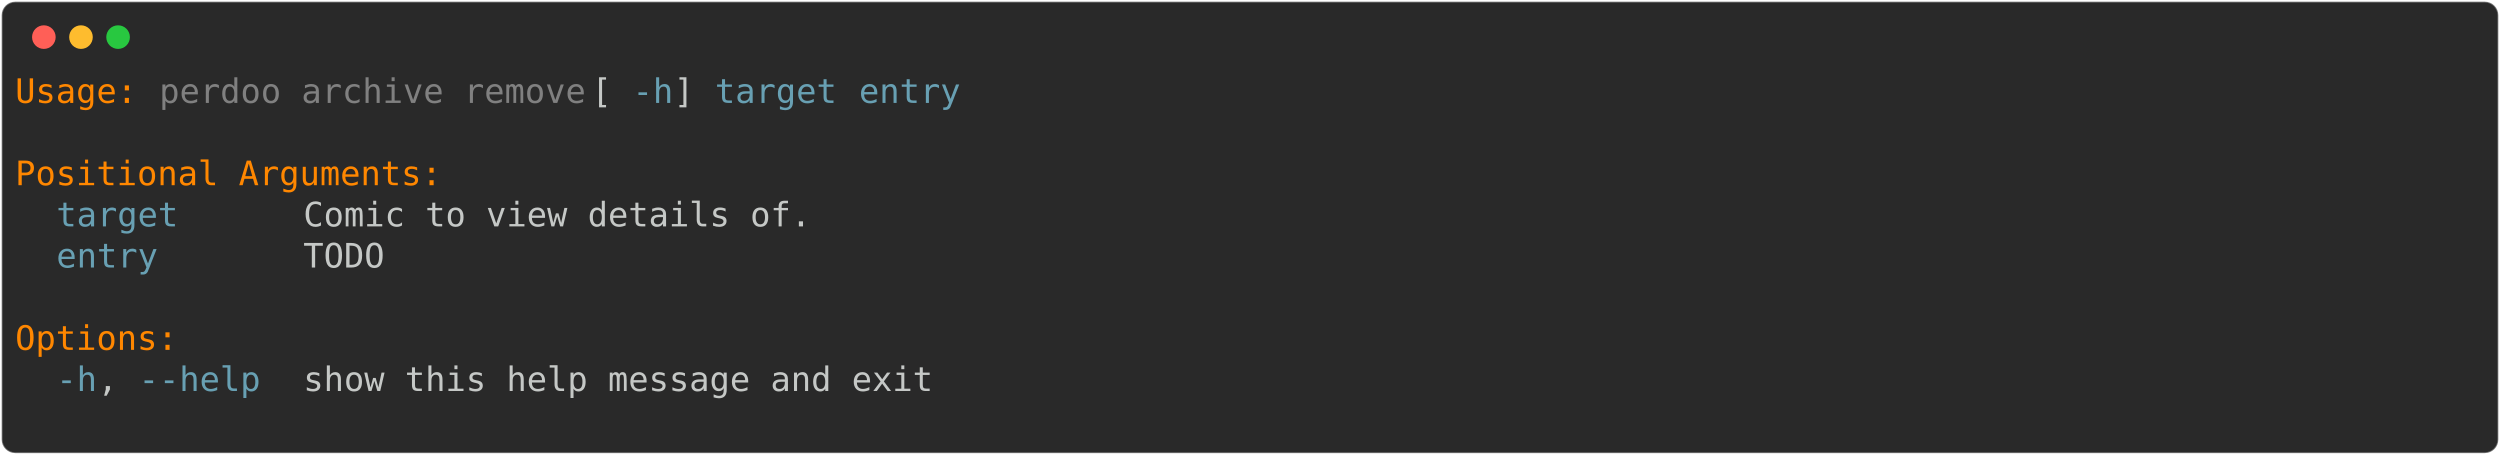
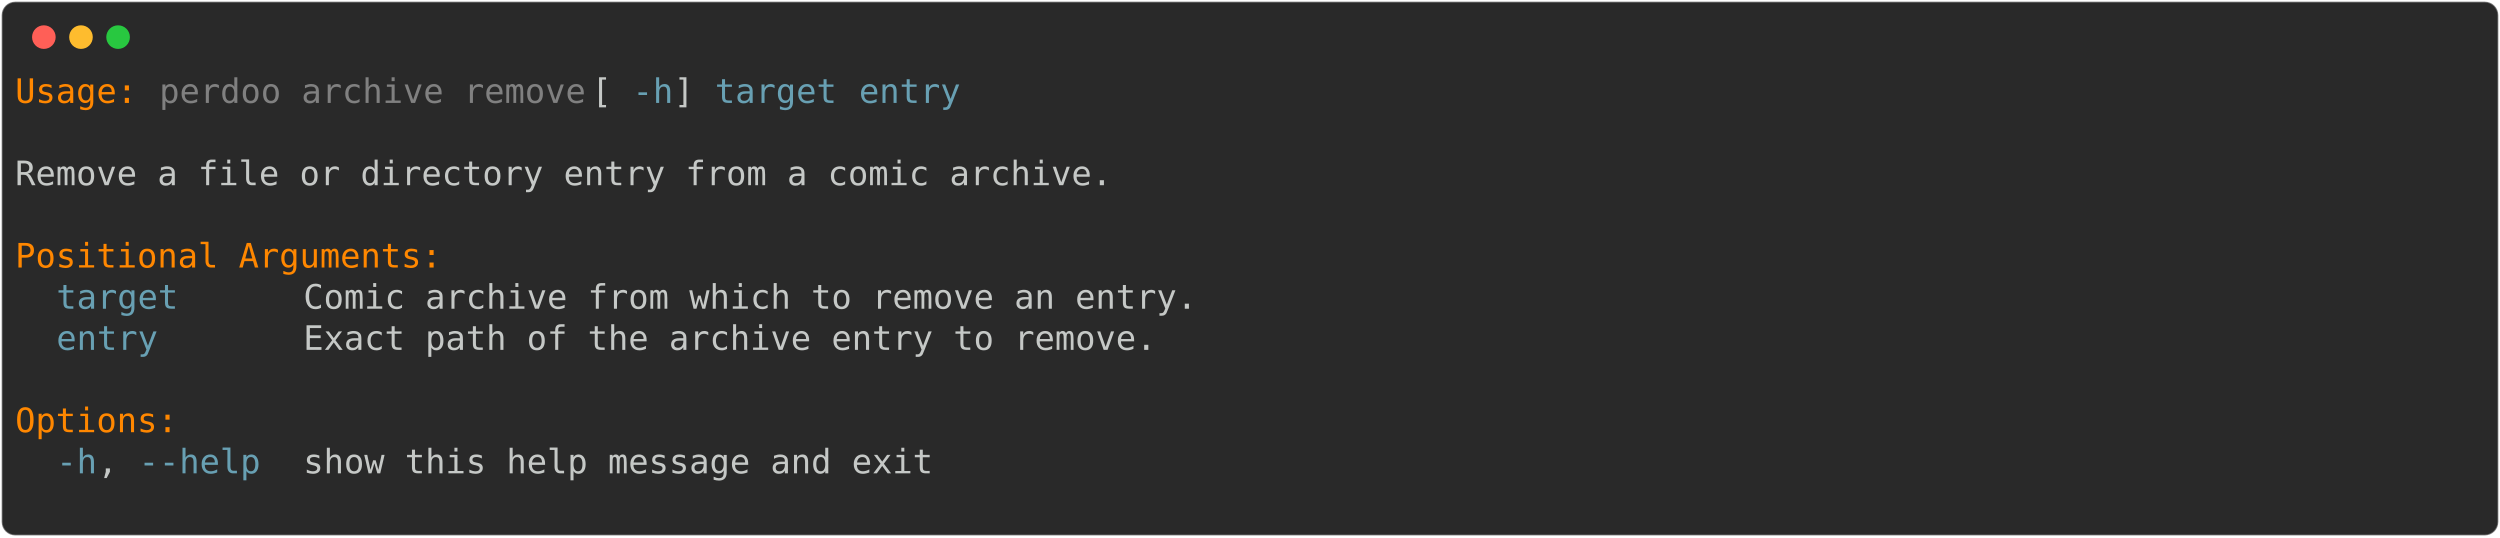
- <svg xmlns="http://www.w3.org/2000/svg" class="rich-terminal" viewBox="0 0 1482 269.6">
+ <svg xmlns="http://www.w3.org/2000/svg" class="rich-terminal" viewBox="0 0 1482 318.4">
  <style>

    @font-face {
        font-family: "Fira Code";
        src: local("FiraCode-Regular"),
                url("https://cdnjs.cloudflare.com/ajax/libs/firacode/6.2.0/woff2/FiraCode-Regular.woff2") format("woff2"),
                url("https://cdnjs.cloudflare.com/ajax/libs/firacode/6.2.0/woff/FiraCode-Regular.woff") format("woff");
        font-style: normal;
        font-weight: 400;
    }
    @font-face {
        font-family: "Fira Code";
        src: local("FiraCode-Bold"),
                url("https://cdnjs.cloudflare.com/ajax/libs/firacode/6.2.0/woff2/FiraCode-Bold.woff2") format("woff2"),
                url("https://cdnjs.cloudflare.com/ajax/libs/firacode/6.2.0/woff/FiraCode-Bold.woff") format("woff");
        font-style: bold;
        font-weight: 700;
    }

-     .terminal-1802624908-matrix {
+     .terminal-666182732-matrix {
        font-family: Fira Code, monospace;
        font-size: 20px;
        line-height: 24.4px;
        font-variant-east-asian: full-width;
    }

-     .terminal-1802624908-title {
+     .terminal-666182732-title {
        font-size: 18px;
        font-weight: bold;
        font-family: arial;
    }

-     .terminal-1802624908-r1 { fill: #ff8700 }
- .terminal-1802624908-r2 { fill: #c5c8c6 }
- .terminal-1802624908-r3 { fill: #808080 }
- .terminal-1802624908-r4 { fill: #68a0b3 }
+     .terminal-666182732-r1 { fill: #ff8700 }
+ .terminal-666182732-r2 { fill: #c5c8c6 }
+ .terminal-666182732-r3 { fill: #808080 }
+ .terminal-666182732-r4 { fill: #68a0b3 }
    </style>
  <defs>
-     <clipPath id="terminal-1802624908-clip-terminal">
-       <rect x="0" y="0" width="1463.0" height="218.6" />
+     <clipPath id="terminal-666182732-clip-terminal">
+       <rect x="0" y="0" width="1463.0" height="267.4" />
    </clipPath>
-     <clipPath id="terminal-1802624908-line-0">
+     <clipPath id="terminal-666182732-line-0">
      <rect x="0" y="1.5" width="1464" height="24.65" />
    </clipPath>
-     <clipPath id="terminal-1802624908-line-1">
+     <clipPath id="terminal-666182732-line-1">
      <rect x="0" y="25.9" width="1464" height="24.65" />
    </clipPath>
-     <clipPath id="terminal-1802624908-line-2">
+     <clipPath id="terminal-666182732-line-2">
      <rect x="0" y="50.3" width="1464" height="24.65" />
    </clipPath>
-     <clipPath id="terminal-1802624908-line-3">
+     <clipPath id="terminal-666182732-line-3">
      <rect x="0" y="74.7" width="1464" height="24.65" />
    </clipPath>
-     <clipPath id="terminal-1802624908-line-4">
+     <clipPath id="terminal-666182732-line-4">
      <rect x="0" y="99.1" width="1464" height="24.65" />
    </clipPath>
-     <clipPath id="terminal-1802624908-line-5">
+     <clipPath id="terminal-666182732-line-5">
      <rect x="0" y="123.5" width="1464" height="24.65" />
    </clipPath>
-     <clipPath id="terminal-1802624908-line-6">
+     <clipPath id="terminal-666182732-line-6">
      <rect x="0" y="147.9" width="1464" height="24.65" />
    </clipPath>
-     <clipPath id="terminal-1802624908-line-7">
+     <clipPath id="terminal-666182732-line-7">
      <rect x="0" y="172.3" width="1464" height="24.65" />
    </clipPath>
+     <clipPath id="terminal-666182732-line-8">
+       <rect x="0" y="196.7" width="1464" height="24.65" />
+     </clipPath>
+     <clipPath id="terminal-666182732-line-9">
+       <rect x="0" y="221.1" width="1464" height="24.65" />
+     </clipPath>
  </defs>
-   <rect fill="#292929" stroke="rgba(255,255,255,0.35)" stroke-width="1" x="1" y="1" width="1480" height="267.6" rx="8" />
+   <rect fill="#292929" stroke="rgba(255,255,255,0.35)" stroke-width="1" x="1" y="1" width="1480" height="316.4" rx="8" />
  <g transform="translate(26,22)">
    <circle cx="0" cy="0" r="7" fill="#ff5f57" />
    <circle cx="22" cy="0" r="7" fill="#febc2e" />
    <circle cx="44" cy="0" r="7" fill="#28c840" />
  </g>
-   <g transform="translate(9, 41)" clip-path="url(#terminal-1802624908-clip-terminal)">
-     <g class="terminal-1802624908-matrix">
-       <text class="terminal-1802624908-r1" x="0" y="20" textLength="73.2" clip-path="url(#terminal-1802624908-line-0)">Usage:</text>
-       <text class="terminal-1802624908-r3" x="85.4" y="20" textLength="256.2" clip-path="url(#terminal-1802624908-line-0)">perdoo archive remove</text>
-       <text class="terminal-1802624908-r2" x="341.6" y="20" textLength="24.4" clip-path="url(#terminal-1802624908-line-0)"> [</text>
-       <text class="terminal-1802624908-r4" x="366" y="20" textLength="24.4" clip-path="url(#terminal-1802624908-line-0)">-h</text>
-       <text class="terminal-1802624908-r2" x="390.4" y="20" textLength="24.4" clip-path="url(#terminal-1802624908-line-0)">] </text>
-       <text class="terminal-1802624908-r4" x="414.8" y="20" textLength="73.2" clip-path="url(#terminal-1802624908-line-0)">target</text>
-       <text class="terminal-1802624908-r4" x="500.2" y="20" textLength="61" clip-path="url(#terminal-1802624908-line-0)">entry</text>
-       <text class="terminal-1802624908-r2" x="1464" y="20" textLength="12.2" clip-path="url(#terminal-1802624908-line-0)">
+   <g transform="translate(9, 41)" clip-path="url(#terminal-666182732-clip-terminal)">
+     <g class="terminal-666182732-matrix">
+       <text class="terminal-666182732-r1" x="0" y="20" textLength="73.2" clip-path="url(#terminal-666182732-line-0)">Usage:</text>
+       <text class="terminal-666182732-r3" x="85.4" y="20" textLength="256.2" clip-path="url(#terminal-666182732-line-0)">perdoo archive remove</text>
+       <text class="terminal-666182732-r2" x="341.6" y="20" textLength="24.4" clip-path="url(#terminal-666182732-line-0)"> [</text>
+       <text class="terminal-666182732-r4" x="366" y="20" textLength="24.4" clip-path="url(#terminal-666182732-line-0)">-h</text>
+       <text class="terminal-666182732-r2" x="390.4" y="20" textLength="24.4" clip-path="url(#terminal-666182732-line-0)">] </text>
+       <text class="terminal-666182732-r4" x="414.8" y="20" textLength="73.2" clip-path="url(#terminal-666182732-line-0)">target</text>
+       <text class="terminal-666182732-r4" x="500.2" y="20" textLength="61" clip-path="url(#terminal-666182732-line-0)">entry</text>
+       <text class="terminal-666182732-r2" x="1464" y="20" textLength="12.2" clip-path="url(#terminal-666182732-line-0)">
</text>
-       <text class="terminal-1802624908-r2" x="1464" y="44.4" textLength="12.2" clip-path="url(#terminal-1802624908-line-1)">
+       <text class="terminal-666182732-r2" x="1464" y="44.4" textLength="12.2" clip-path="url(#terminal-666182732-line-1)">
</text>
-       <text class="terminal-1802624908-r1" x="0" y="68.8" textLength="256.2" clip-path="url(#terminal-1802624908-line-2)">Positional Arguments:</text>
-       <text class="terminal-1802624908-r2" x="1464" y="68.8" textLength="12.2" clip-path="url(#terminal-1802624908-line-2)">
+       <text class="terminal-666182732-r2" x="0" y="68.8" textLength="658.8" clip-path="url(#terminal-666182732-line-2)">Remove a file or directory entry from a comic archive.</text>
+       <text class="terminal-666182732-r2" x="1464" y="68.8" textLength="12.2" clip-path="url(#terminal-666182732-line-2)">
</text>
-       <text class="terminal-1802624908-r4" x="24.4" y="93.2" textLength="73.2" clip-path="url(#terminal-1802624908-line-3)">target</text>
-       <text class="terminal-1802624908-r2" x="170.8" y="93.2" textLength="305" clip-path="url(#terminal-1802624908-line-3)">Comic to view details of.</text>
-       <text class="terminal-1802624908-r2" x="1464" y="93.2" textLength="12.2" clip-path="url(#terminal-1802624908-line-3)">
+       <text class="terminal-666182732-r2" x="1464" y="93.2" textLength="12.2" clip-path="url(#terminal-666182732-line-3)">
</text>
-       <text class="terminal-1802624908-r4" x="24.4" y="117.6" textLength="61" clip-path="url(#terminal-1802624908-line-4)">entry</text>
-       <text class="terminal-1802624908-r2" x="170.8" y="117.6" textLength="48.8" clip-path="url(#terminal-1802624908-line-4)">TODO</text>
-       <text class="terminal-1802624908-r2" x="1464" y="117.6" textLength="12.2" clip-path="url(#terminal-1802624908-line-4)">
+       <text class="terminal-666182732-r1" x="0" y="117.6" textLength="256.2" clip-path="url(#terminal-666182732-line-4)">Positional Arguments:</text>
+       <text class="terminal-666182732-r2" x="1464" y="117.6" textLength="12.2" clip-path="url(#terminal-666182732-line-4)">
</text>
-       <text class="terminal-1802624908-r2" x="1464" y="142" textLength="12.2" clip-path="url(#terminal-1802624908-line-5)">
+       <text class="terminal-666182732-r4" x="24.4" y="142" textLength="73.2" clip-path="url(#terminal-666182732-line-5)">target</text>
+       <text class="terminal-666182732-r2" x="170.8" y="142" textLength="536.8" clip-path="url(#terminal-666182732-line-5)">Comic archive from which to remove an entry.</text>
+       <text class="terminal-666182732-r2" x="1464" y="142" textLength="12.2" clip-path="url(#terminal-666182732-line-5)">
</text>
-       <text class="terminal-1802624908-r1" x="0" y="166.4" textLength="97.6" clip-path="url(#terminal-1802624908-line-6)">Options:</text>
-       <text class="terminal-1802624908-r2" x="1464" y="166.4" textLength="12.2" clip-path="url(#terminal-1802624908-line-6)">
+       <text class="terminal-666182732-r4" x="24.4" y="166.4" textLength="61" clip-path="url(#terminal-666182732-line-6)">entry</text>
+       <text class="terminal-666182732-r2" x="170.8" y="166.4" textLength="512.4" clip-path="url(#terminal-666182732-line-6)">Exact path of the archive entry to remove.</text>
+       <text class="terminal-666182732-r2" x="1464" y="166.4" textLength="12.2" clip-path="url(#terminal-666182732-line-6)">
</text>
-       <text class="terminal-1802624908-r4" x="24.4" y="190.8" textLength="24.4" clip-path="url(#terminal-1802624908-line-7)">-h</text>
-       <text class="terminal-1802624908-r2" x="48.8" y="190.8" textLength="24.4" clip-path="url(#terminal-1802624908-line-7)">, </text>
-       <text class="terminal-1802624908-r4" x="73.2" y="190.8" textLength="73.2" clip-path="url(#terminal-1802624908-line-7)">--help</text>
-       <text class="terminal-1802624908-r2" x="170.8" y="190.8" textLength="378.2" clip-path="url(#terminal-1802624908-line-7)">show this help message and exit</text>
-       <text class="terminal-1802624908-r2" x="1464" y="190.8" textLength="12.2" clip-path="url(#terminal-1802624908-line-7)">
+       <text class="terminal-666182732-r2" x="1464" y="190.8" textLength="12.2" clip-path="url(#terminal-666182732-line-7)">
</text>
-       <text class="terminal-1802624908-r2" x="1464" y="215.2" textLength="12.2" clip-path="url(#terminal-1802624908-line-8)">
+       <text class="terminal-666182732-r1" x="0" y="215.2" textLength="97.6" clip-path="url(#terminal-666182732-line-8)">Options:</text>
+       <text class="terminal-666182732-r2" x="1464" y="215.2" textLength="12.2" clip-path="url(#terminal-666182732-line-8)">
+ </text>
+       <text class="terminal-666182732-r4" x="24.4" y="239.6" textLength="24.4" clip-path="url(#terminal-666182732-line-9)">-h</text>
+       <text class="terminal-666182732-r2" x="48.8" y="239.6" textLength="24.4" clip-path="url(#terminal-666182732-line-9)">, </text>
+       <text class="terminal-666182732-r4" x="73.2" y="239.6" textLength="73.2" clip-path="url(#terminal-666182732-line-9)">--help</text>
+       <text class="terminal-666182732-r2" x="170.8" y="239.6" textLength="378.2" clip-path="url(#terminal-666182732-line-9)">show this help message and exit</text>
+       <text class="terminal-666182732-r2" x="1464" y="239.6" textLength="12.2" clip-path="url(#terminal-666182732-line-9)">
+ </text>
+       <text class="terminal-666182732-r2" x="1464" y="264" textLength="12.2" clip-path="url(#terminal-666182732-line-10)">
</text>
    </g>
  </g>
</svg>
